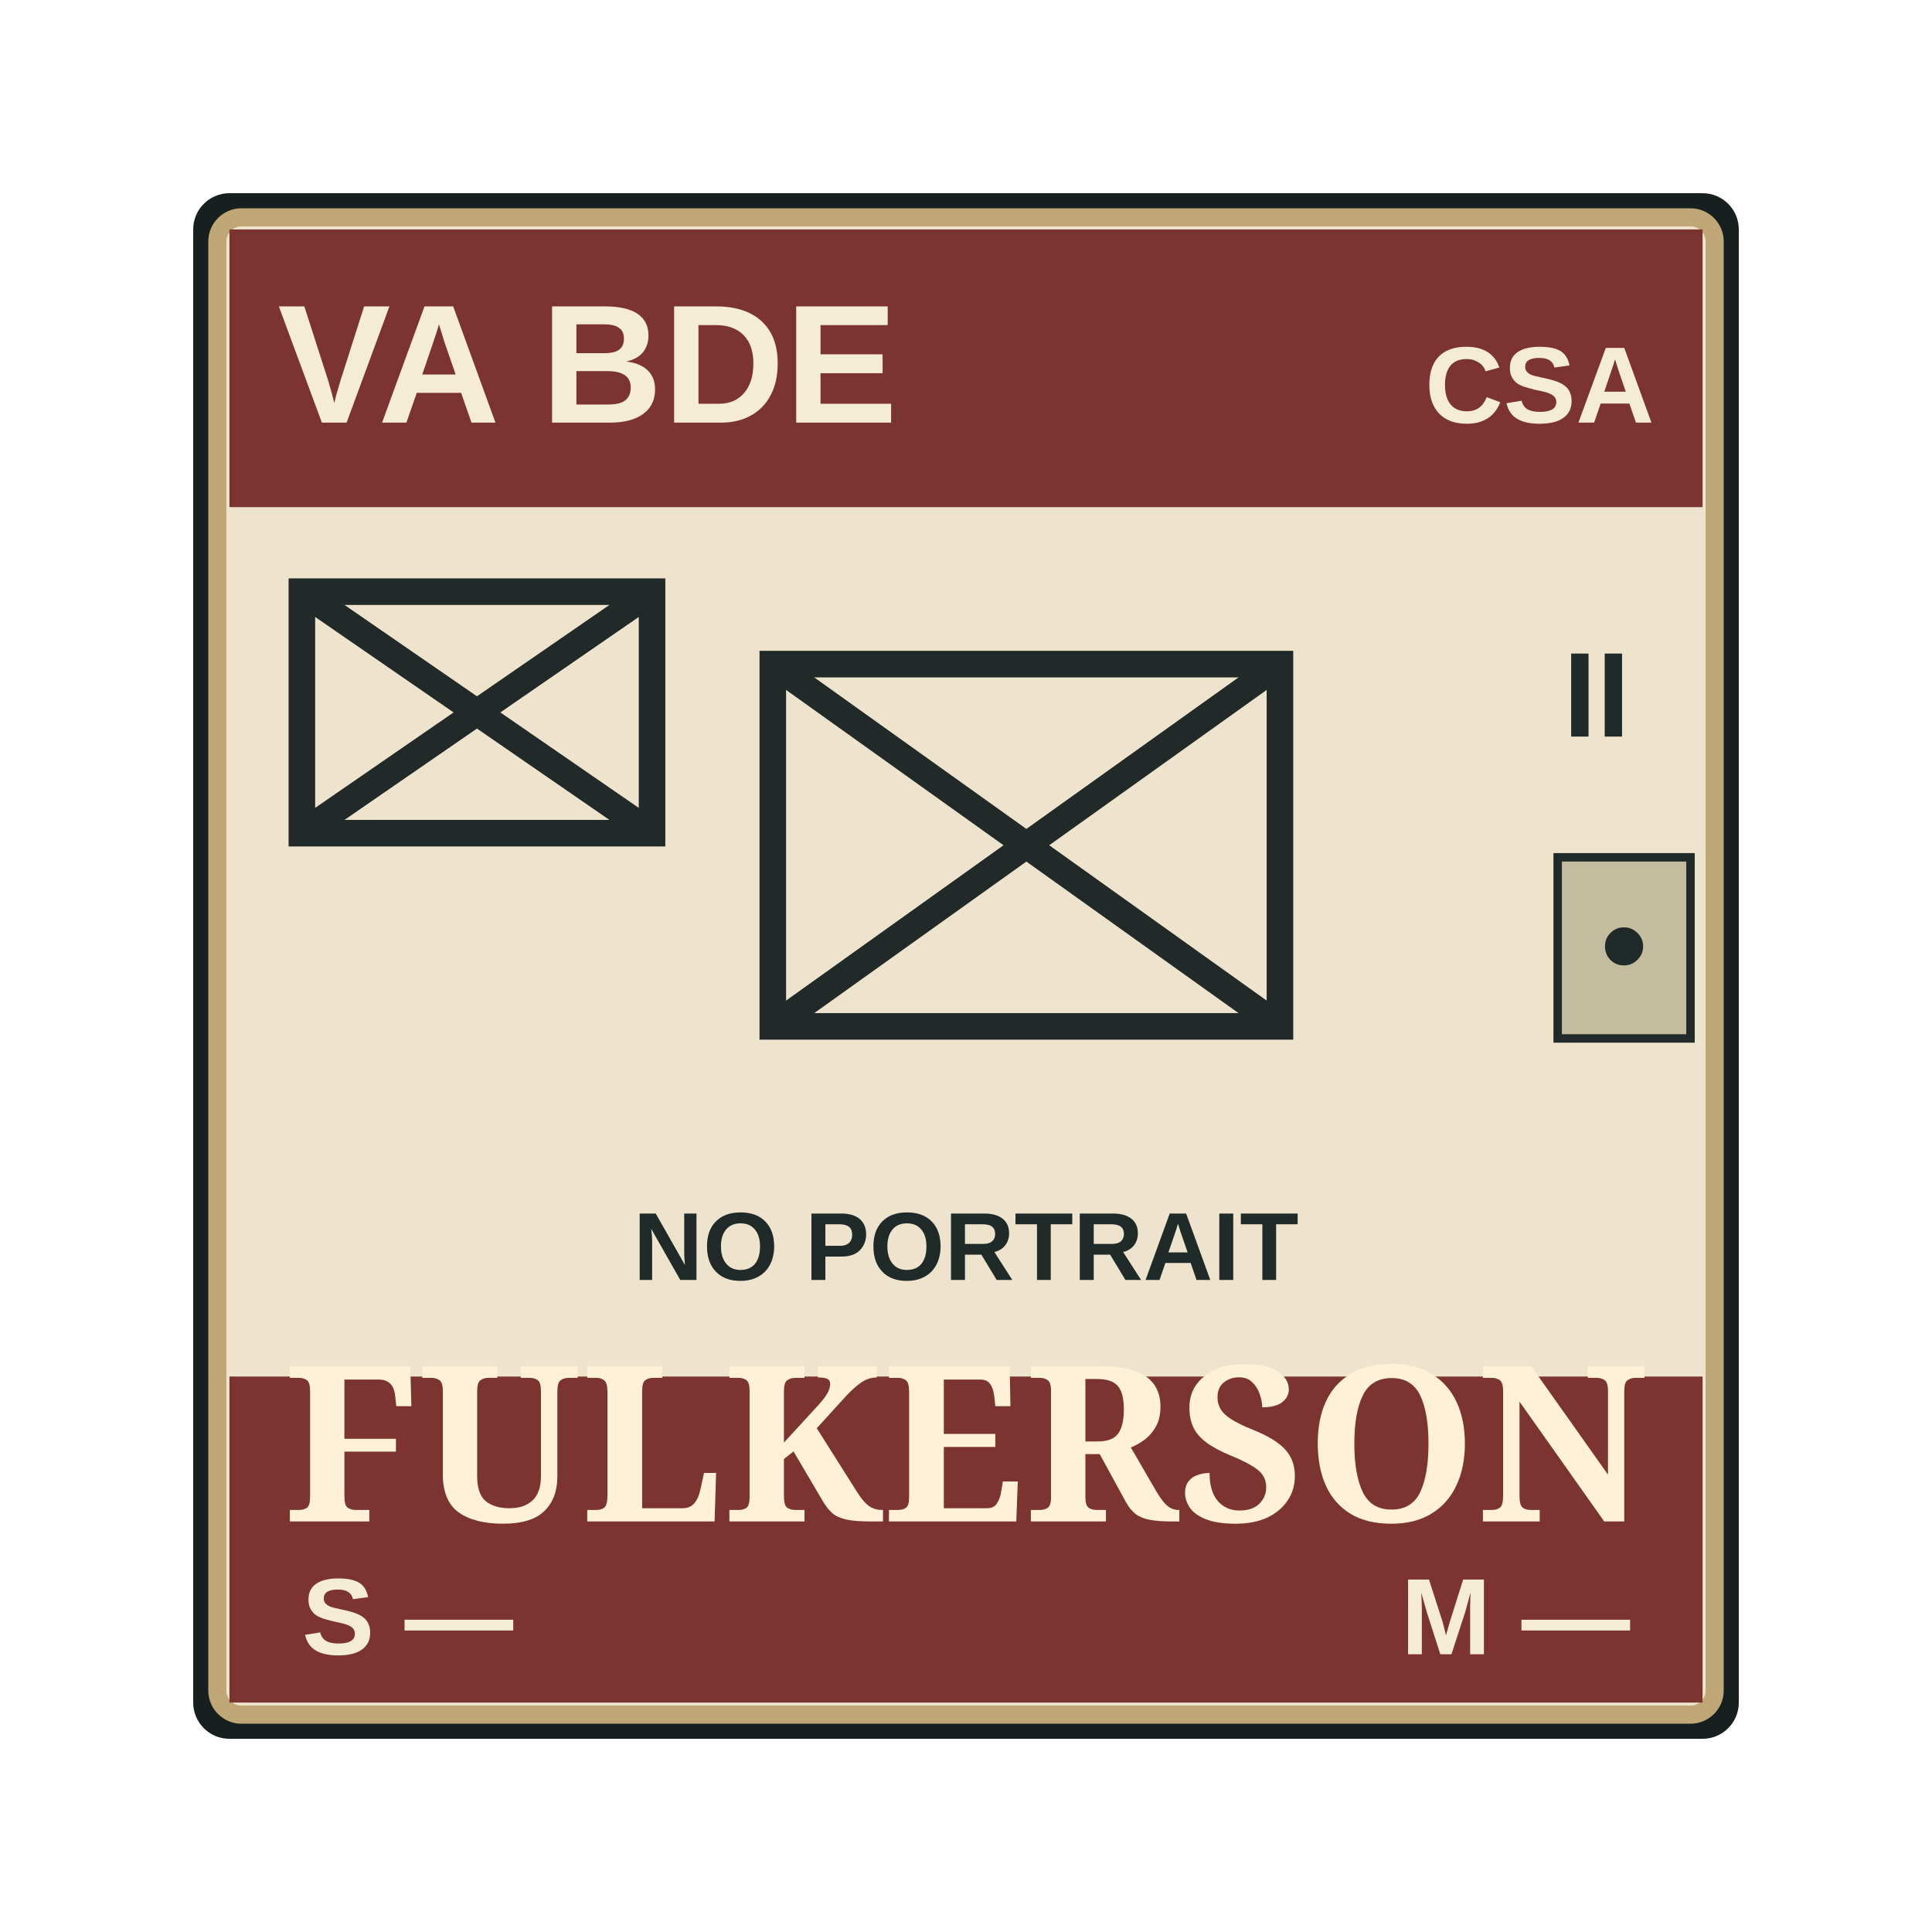
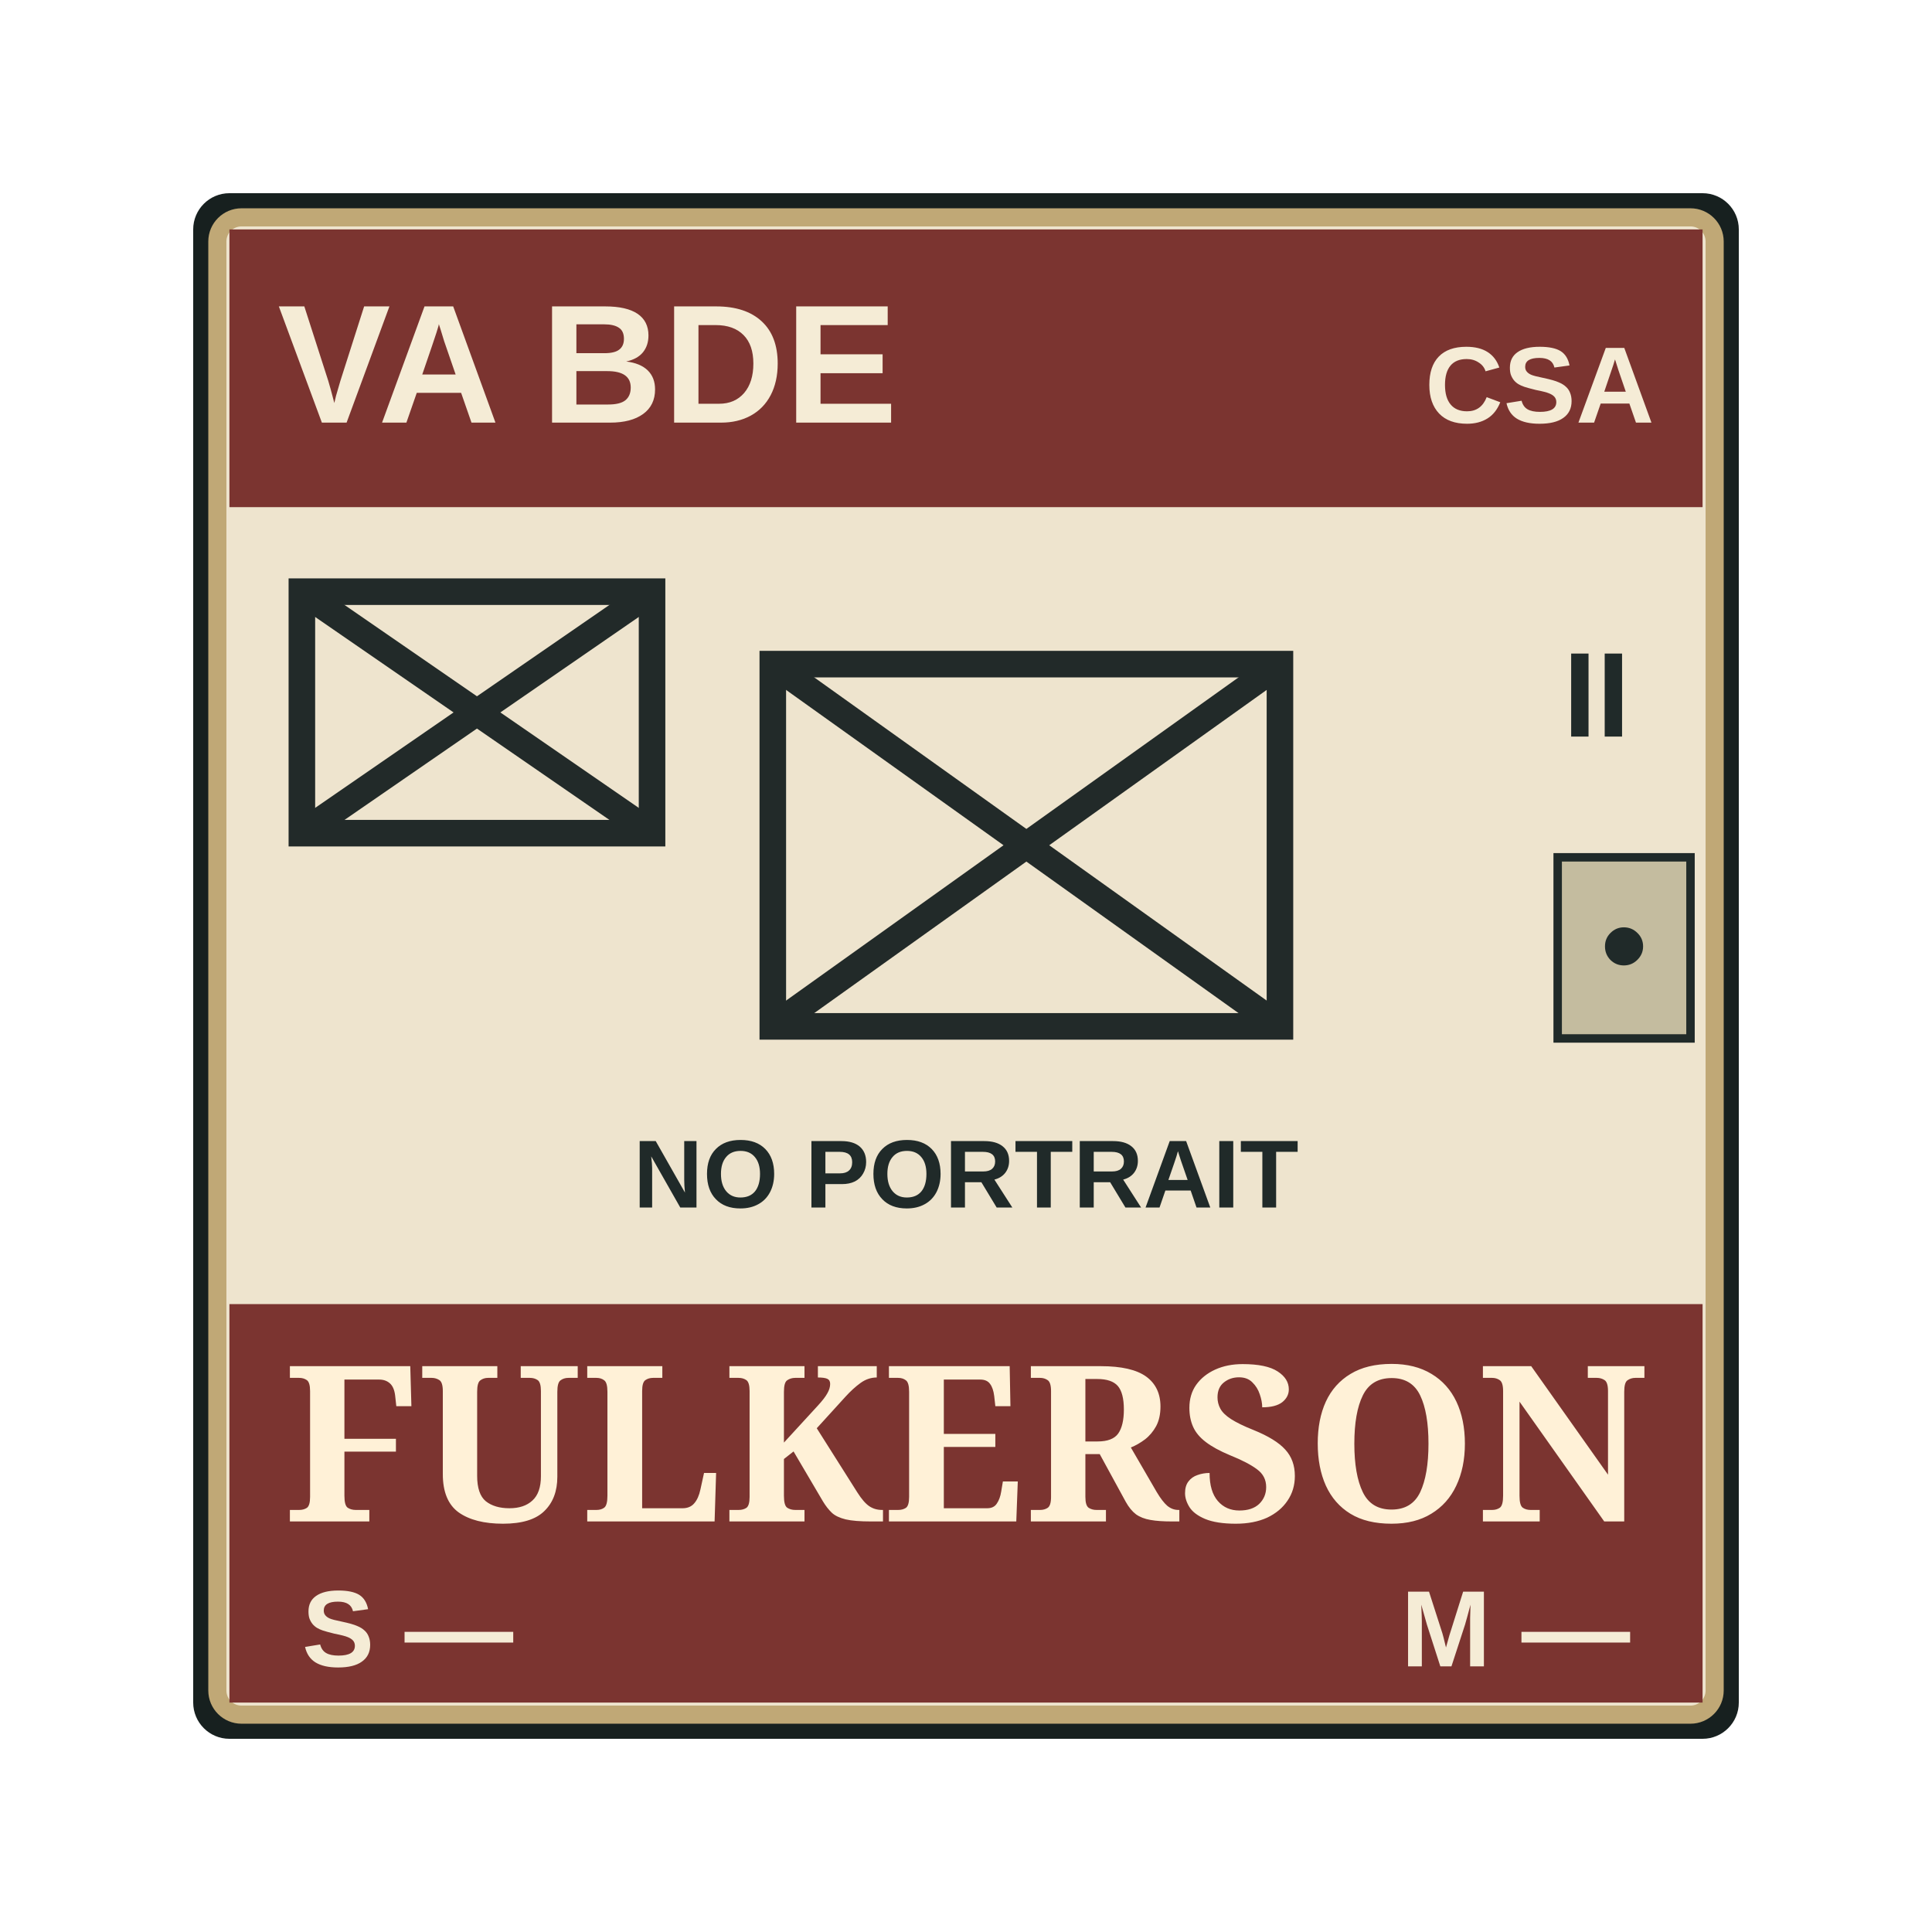
<svg xmlns="http://www.w3.org/2000/svg" width="512" height="512" viewBox="0 0 160 160">
  <rect x="16" y="16.0" width="128" height="128" rx="3" fill="#17201f" />
  <rect x="18" y="18.0" width="124" height="124" rx="2" fill="#eee4ce" stroke="#c0a876" stroke-width="1.5" />
  <rect x="19" y="19.0" width="122" height="23" fill="#7b3430" />
  <text x="23" y="35.0" fill="#f5ecd6" font-family="Arial" font-size="14" font-weight="bold" text-anchor="start">VA BDE</text>
  <text x="137" y="35.0" fill="#f5ecd6" font-family="Arial" font-size="9" font-weight="bold" text-anchor="end">CSA</text>
  <g stroke="#222a29" stroke-width="2.2" fill="none">
    <rect x="64" y="55.0" width="42" height="30" />
    <path d="M64,55.0l42,30m0,-30l-42,30" />
  </g>
-   <text x="80" y="106.0" fill="#202a29" font-family="Arial" font-size="8" font-weight="bold" text-anchor="middle">NO PORTRAIT</text>
+   <text x="80" y="100.0" fill="#202a29" font-family="Arial" font-size="8" font-weight="bold" text-anchor="middle">NO PORTRAIT</text>
  <g stroke="#222a29" stroke-width="2.2" fill="none">
    <rect x="25" y="49.0" width="29" height="20" />
    <path d="M25,49.0l29,20m0,-20l-29,20" />
  </g>
  <text x="135" y="61.0" fill="#202a29" font-family="Arial" font-size="10" font-weight="bold" text-anchor="end">II</text>
-   <rect x="19" y="114.0" width="122" height="27" fill="#7b3430" />
+   <rect x="19" y="108.0" width="122" height="33" fill="#7b3430" />
  <text x="80" y="126.0" fill="#fff1d7" font-family="Georgia" font-size="18" font-weight="bold" text-anchor="middle">FULKERSON</text>
-   <text x="25" y="137.0" fill="#f5ecd6" font-family="Arial" font-size="9" font-weight="bold" text-anchor="start">S —</text>
-   <text x="135" y="137.0" fill="#f5ecd6" font-family="Arial" font-size="9" font-weight="bold" text-anchor="end">M —</text>
+   <text x="25" y="138.0" fill="#f5ecd6" font-family="Arial" font-size="9" font-weight="bold" text-anchor="start">S —</text>
+   <text x="135" y="138.0" fill="#f5ecd6" font-family="Arial" font-size="9" font-weight="bold" text-anchor="end">M —</text>
  <rect x="129" y="71.0" width="11" height="15" fill="#c4bc9f" stroke="#202a29" stroke-width=".7" />
  <text x="134.5" y="82.0" fill="#202a29" font-family="Arial" font-size="11" font-weight="bold" text-anchor="middle">•</text>
</svg>
